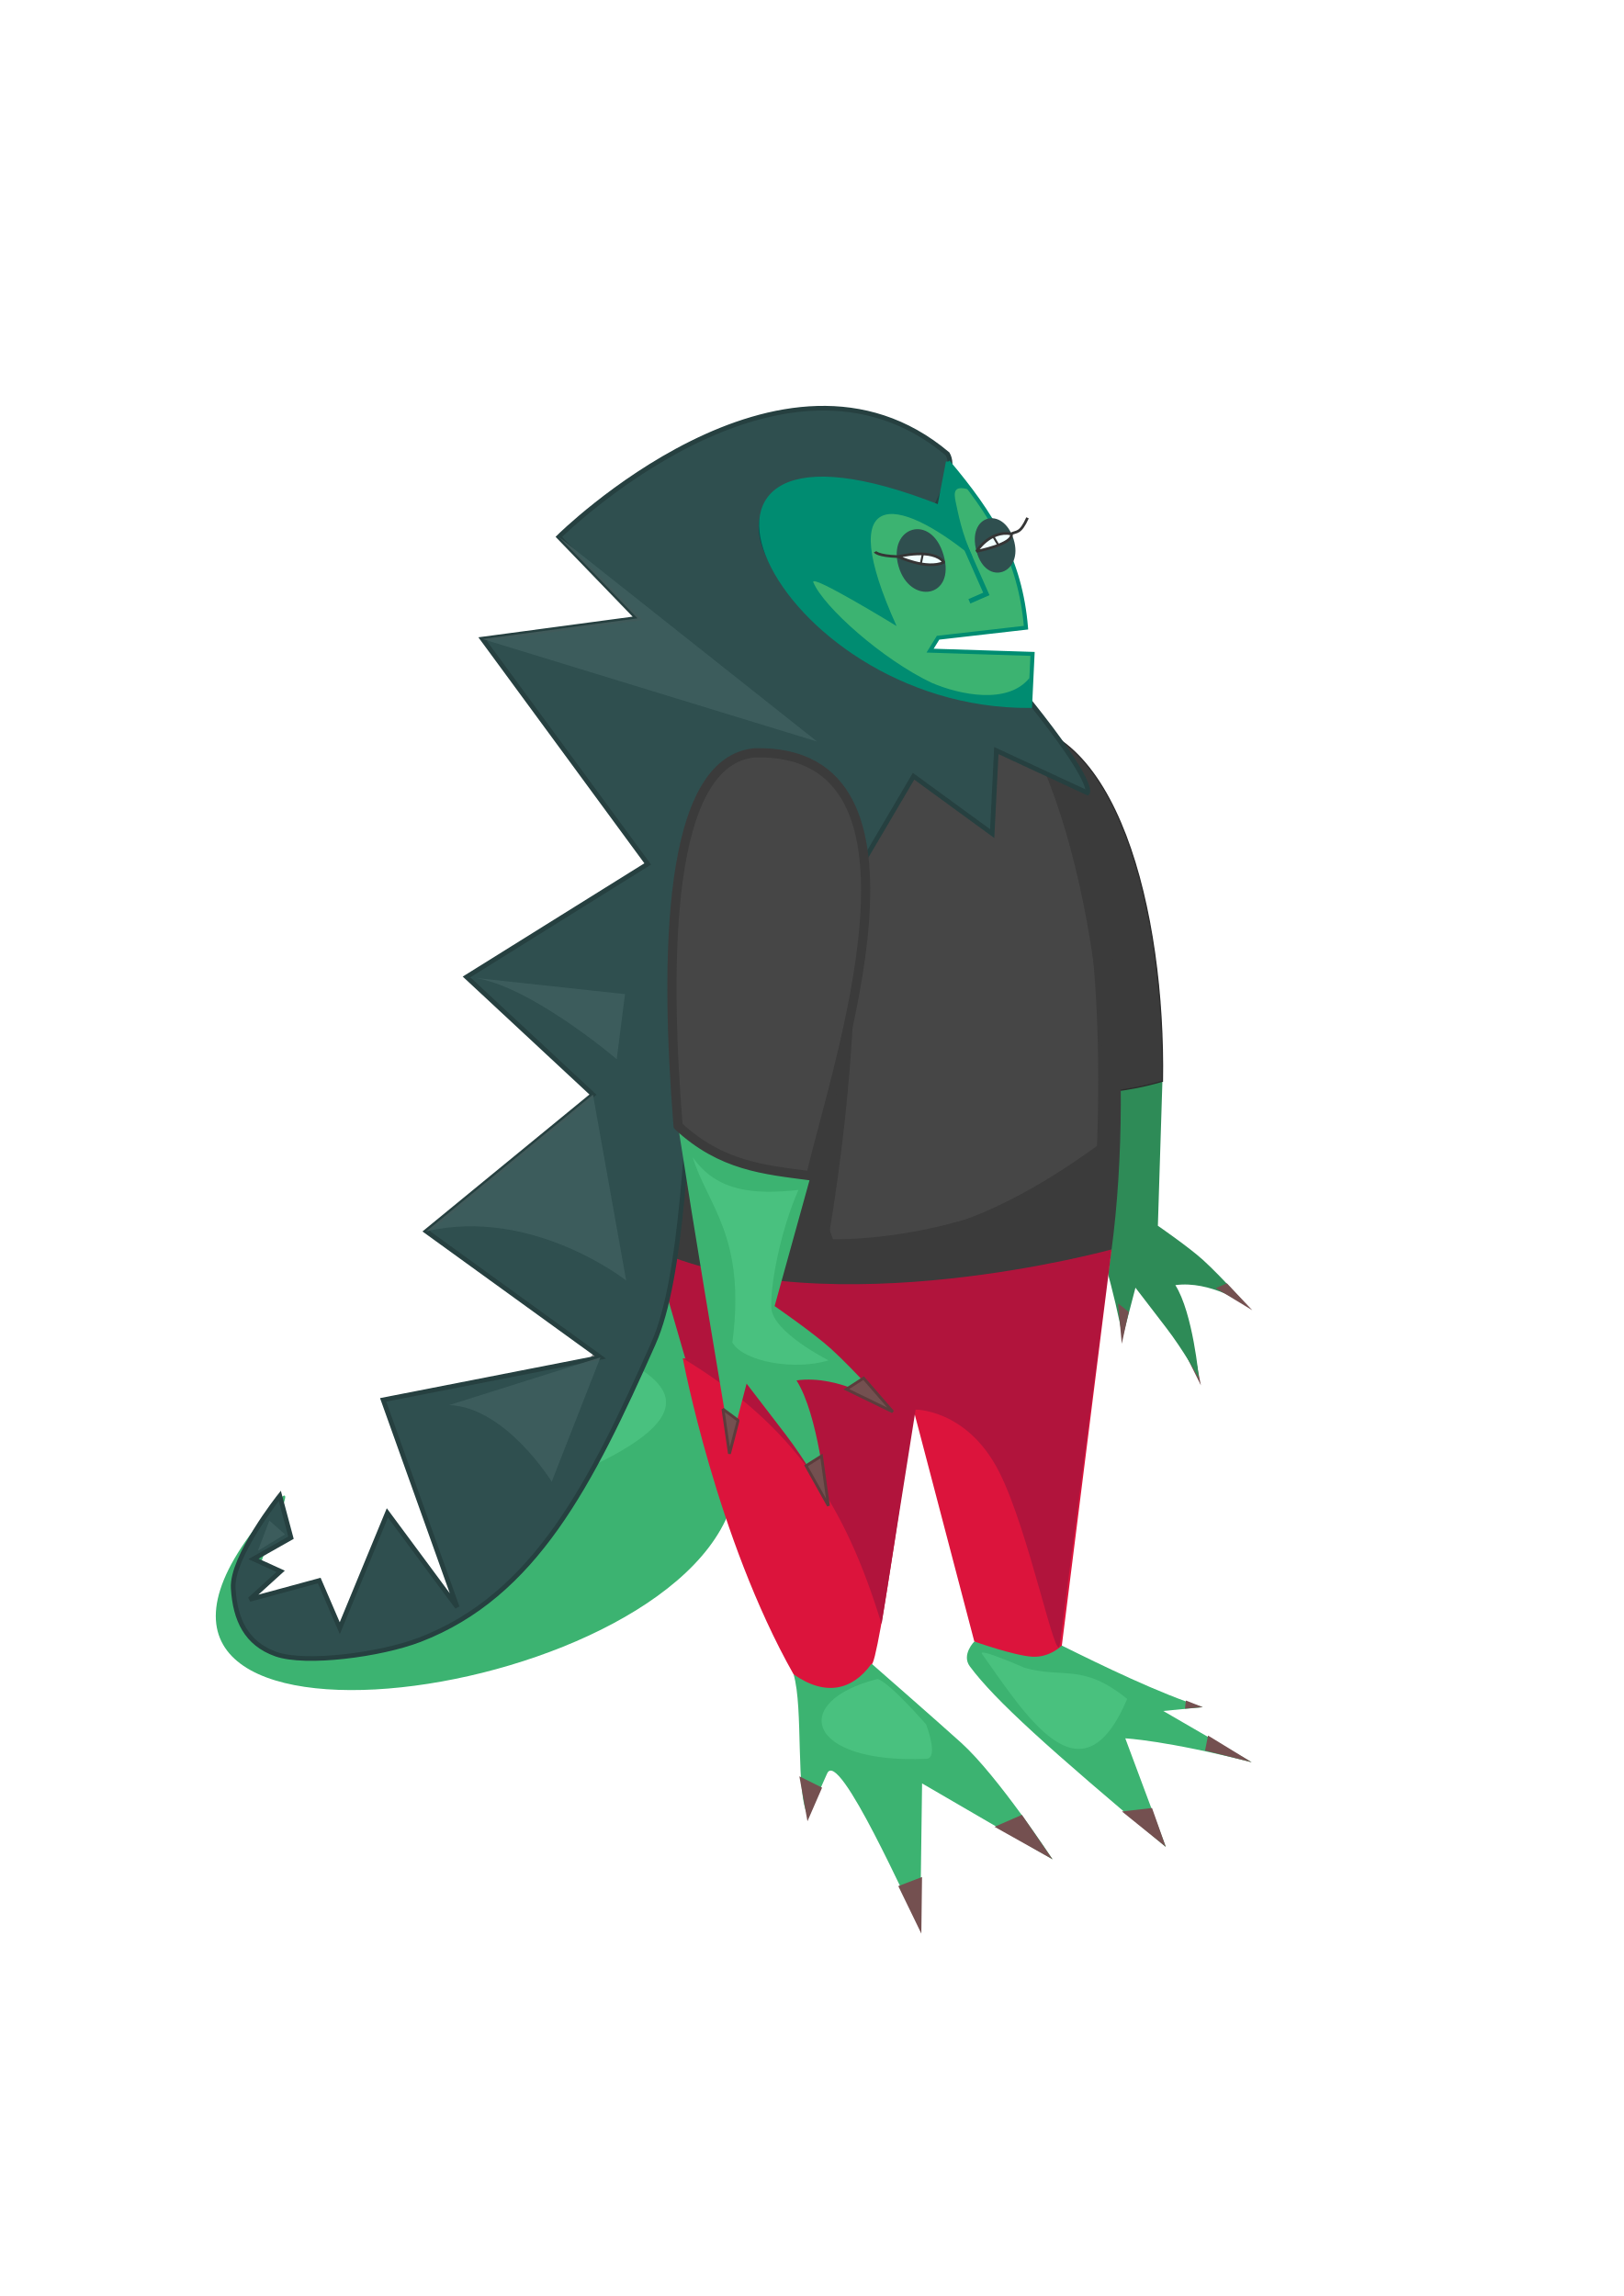
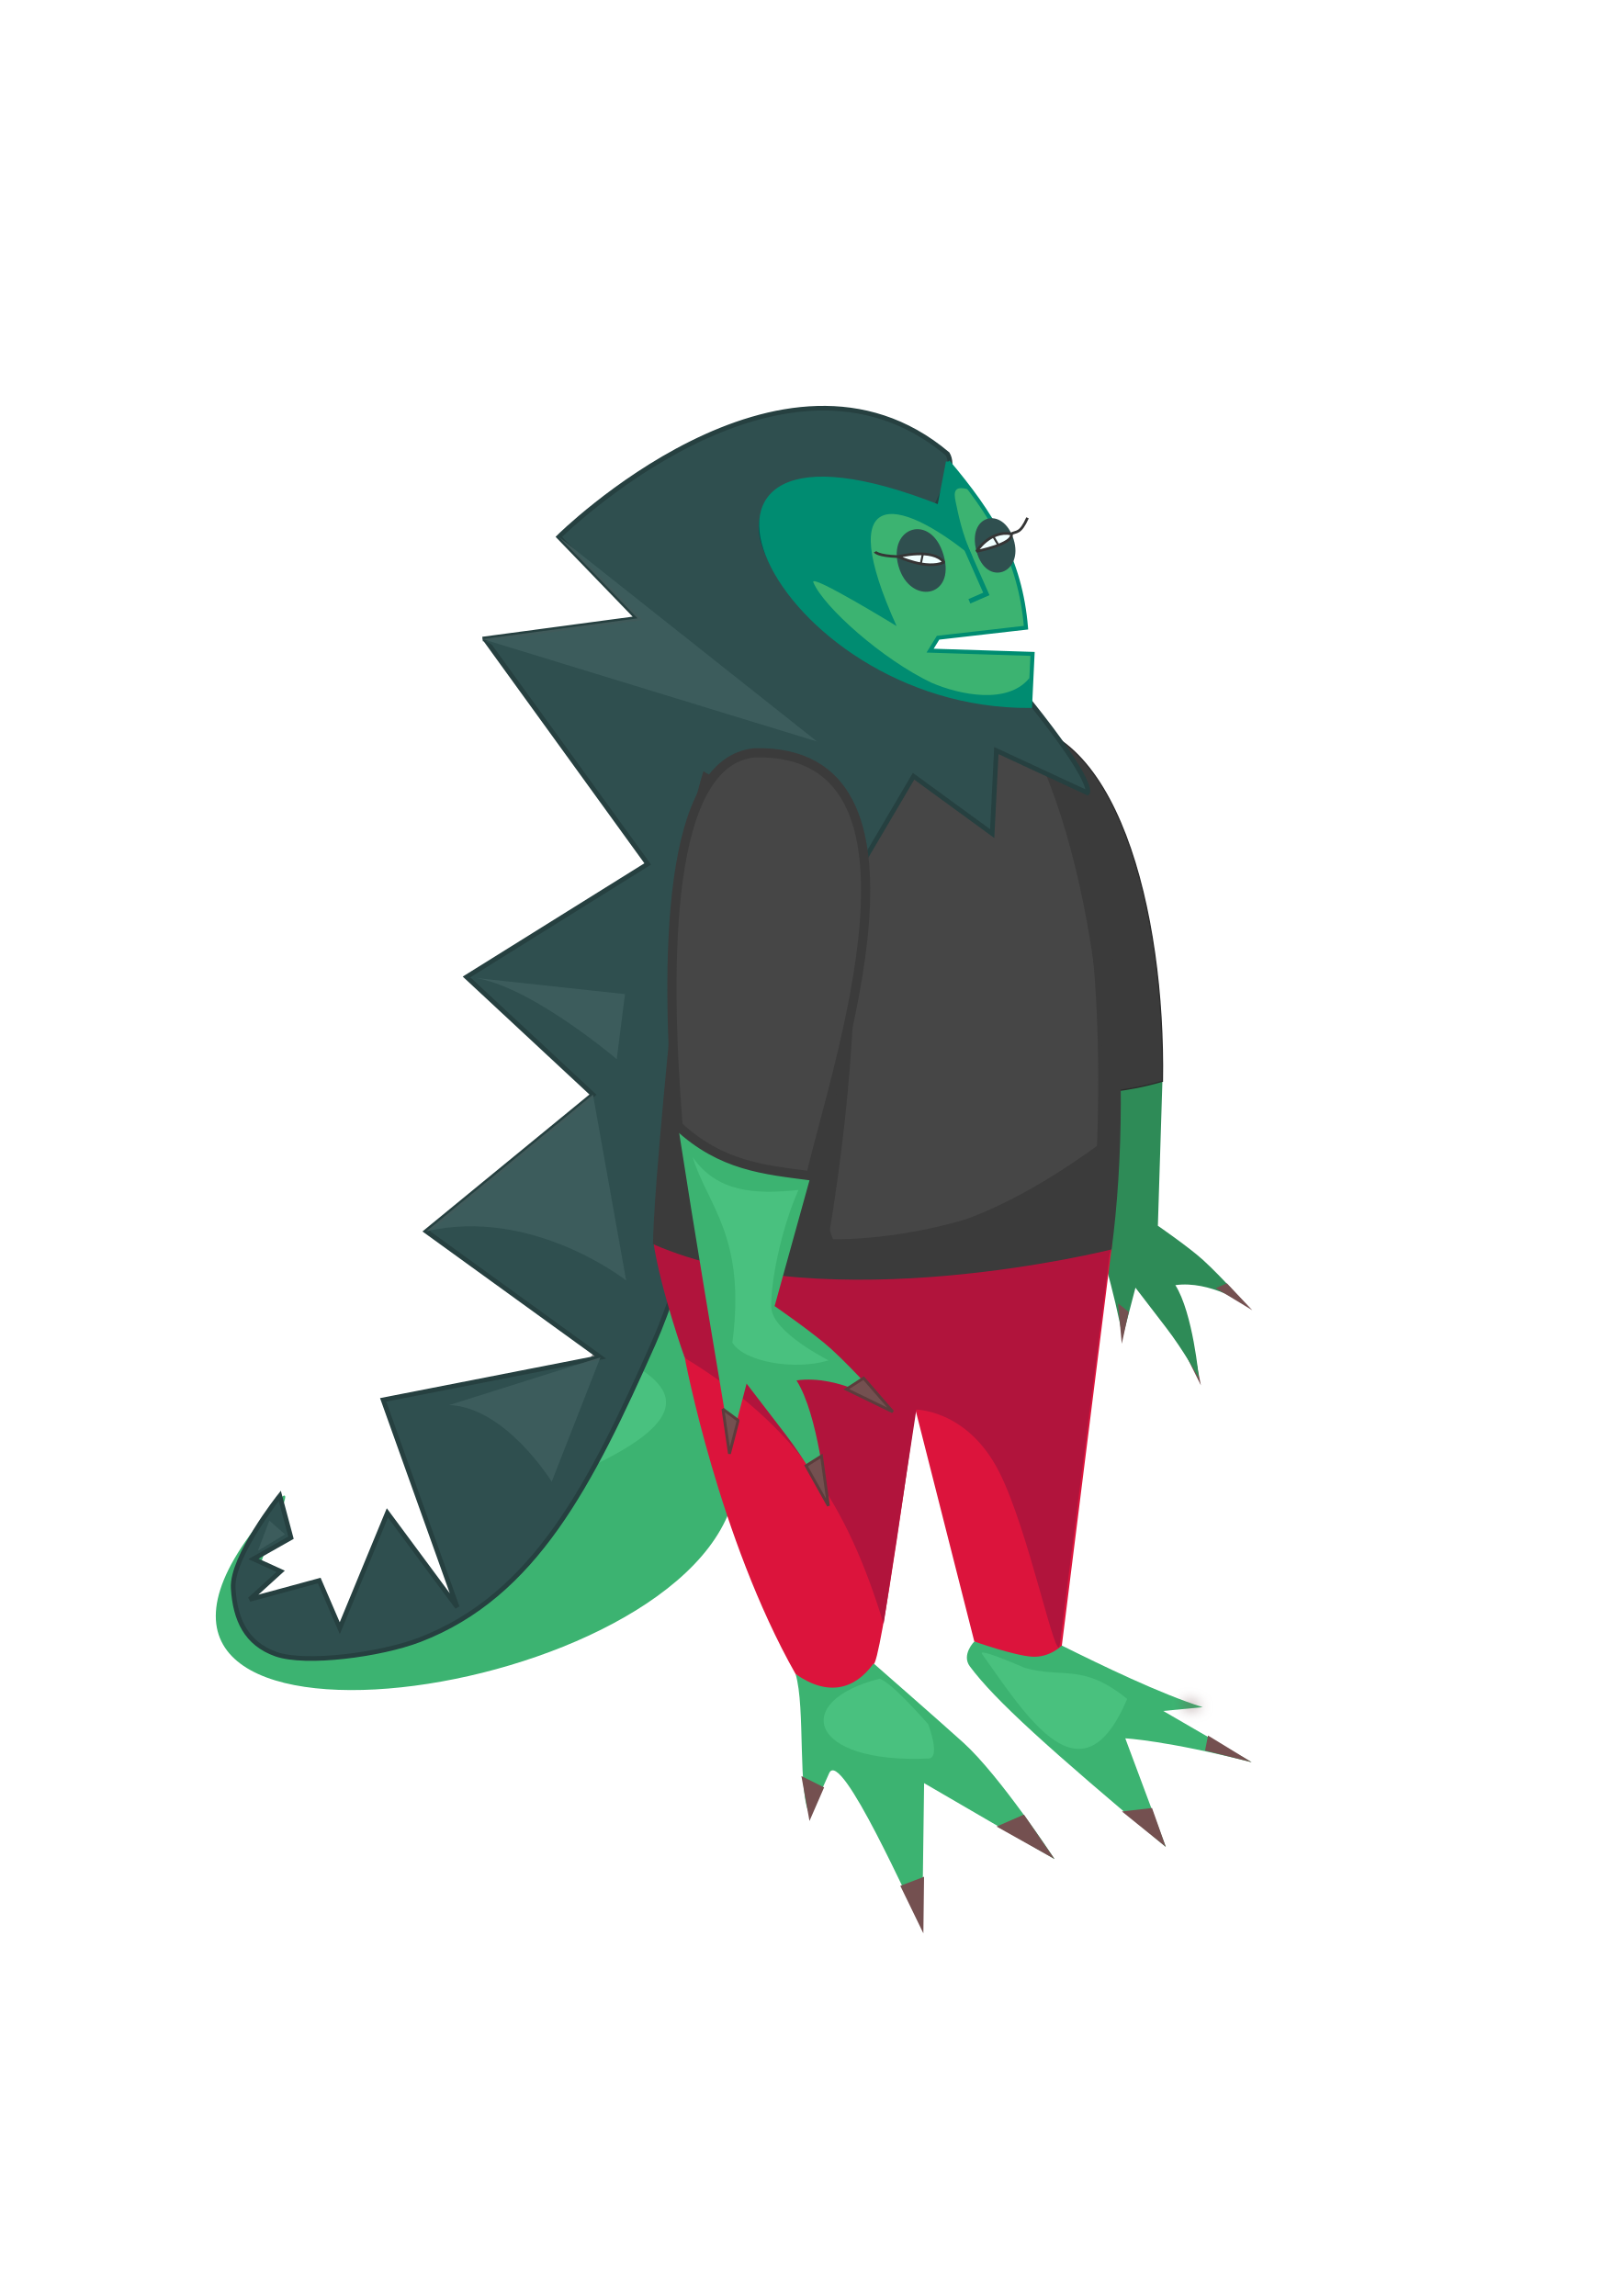
<svg xmlns="http://www.w3.org/2000/svg" width="210mm" height="297mm" viewBox="0 0 210 297" version="1.1" id="svg8">
  <style id="style112" />
-   <defs id="defs2" />
+   <defs id="defs2">
+     <filter style="color-interpolation-filters:sRGB" id="filter10247" x="-0.875" width="2.751" y="-1.907" height="4.814">
+       <feGaussianBlur stdDeviation="0.838" id="feGaussianBlur10249" />
+     </filter>
+   </defs>
+   <g id="layer8" style="display:inline">
+     <g id="head-3" style="display:inline">
+       <path id="path1110-6-6-3-6-6" style="display:inline;mix-blend-mode:luminosity;fill:#008c00;fill-opacity:1;stroke:none;stroke-width:0.399;stroke-miterlimit:4;stroke-dasharray:none;stroke-opacity:1" d="m 50.634,212.44 -0.533,-16.736 9.038,12.2" />
+       <path id="path1110-6-6-3-6-7-1" style="display:inline;mix-blend-mode:luminosity;fill:#008c00;fill-opacity:1;stroke:none;stroke-width:0.399;stroke-miterlimit:4;stroke-dasharray:none;stroke-opacity:1" d="m 35.819,210.429 5.473,-5.978 2.654,6.167" />
+       <path id="path1110-6-6-3-6-5-2" style="display:inline;mix-blend-mode:luminosity;fill:#008c00;fill-opacity:1;stroke:none;stroke-width:0.399;stroke-miterlimit:4;stroke-dasharray:none;stroke-opacity:1" d="m 32.175,206.4 -0.241,-2.191 3.462,-0.84" />
+       <path id="path1110-9" style="display:inline;fill:#3cb371;fill-opacity:1;stroke:none;stroke-width:0.761;stroke-miterlimit:4;stroke-dasharray:none;stroke-opacity:1" d="m 94.344,195.459 c -10.086,26.343 -92.736,35.795 -57.933,-1.797 2.77,-2.209 -7.625,14.817 -2.138,17.126 7.995,3.365 24.414,-2.982 27.964,-6.81 8.628,-9.304 23.974,-36.603 23.974,-36.603" />
+       <path id="path1110-6-3" style="display:inline;mix-blend-mode:luminosity;fill:#49c17f;fill-opacity:1;stroke:none;stroke-width:0.399;stroke-miterlimit:4;stroke-dasharray:none;stroke-opacity:1" d="m 82.254,176.742 c 7.439,4.431 6.403,9.947 -23.116,19.52 l 19.805,-23.797" />
+       <path style="display:inline;mix-blend-mode:normal;fill:#2f4f4f;stroke:#264040;stroke-width:0.6;stroke-linecap:butt;stroke-linejoin:miter;stroke-miterlimit:4;stroke-dasharray:none;stroke-opacity:1" d="m 62.719,82.669 21.055,29.088 -23.438,14.617 16.355,15.219 -21.562,17.688 22.526,16.298 -28.102,5.502 9.585,26.823 -9.038,-12.2 -6.155,14.914 -2.654,-6.167 -8.999,2.445 4.008,-3.639 -3.516,-1.6 4.851,-2.745 -1.448,-5.423 c 0,0 -6.275,7.9 -6.026,11.966 0.25,4.065 1.69,7.152 5.52,8.514 3.831,1.362 13.533,0.097 18.612,-1.858 14.909,-5.737 22.149,-20.175 30.216,-38.329 7.688,-17.301 18.041,-68.279 18.041,-68.279" id="path25-1" />
+       <path id="path1110-6-2-9" style="display:inline;mix-blend-mode:luminosity;fill:#008c00;fill-opacity:1;stroke:none;stroke-width:0.399;stroke-miterlimit:4;stroke-dasharray:none;stroke-opacity:1" d="m 80.985,165.641 c 0,0 -12.101,-9.55 -25.856,-6.36 L 76.691,141.593" />
+       <path id="path1110-6-6-4" style="display:inline;mix-blend-mode:luminosity;fill:#008c00;fill-opacity:1;stroke:none;stroke-width:0.399;stroke-miterlimit:4;stroke-dasharray:none;stroke-opacity:1" d="m 79.765,137.014 c 0,0 -12.093,-10.324 -19.429,-10.64 l 20.498,2.221" />
+       <path id="path1110-6-1-7" style="display:inline;mix-blend-mode:luminosity;fill:#008c00;fill-opacity:1;stroke:none;stroke-width:0.399;stroke-miterlimit:4;stroke-dasharray:none;stroke-opacity:1" d="M 62.412,82.669 82.451,79.986 72.276,69.445 105.681,95.925" />
+       <path id="path1110-6-6-3-8" style="display:inline;mix-blend-mode:luminosity;fill:#008c00;fill-opacity:1;stroke:none;stroke-width:0.399;stroke-miterlimit:4;stroke-dasharray:none;stroke-opacity:1" d="m 71.356,191.67 c 0,0 -5.914,-9.605 -13.25,-9.921 l 19.55,-6.17" />
+       <path id="path1110-6-6-3-6-5-5-4" style="display:inline;mix-blend-mode:luminosity;fill:#008c00;fill-opacity:1;stroke:none;stroke-width:0.399;stroke-miterlimit:4;stroke-dasharray:none;stroke-opacity:1" d="m 33.354,200.61 1.484,-3.915 2.021,1.782" />
+     </g>
+   </g>
  <g id="layer2" style="display:inline">
    <g id="left-arm">
      <path style="display:inline;fill:#745050;stroke:none;stroke-width:0.292;stroke-linecap:butt;stroke-linejoin:miter;stroke-miterlimit:4;stroke-dasharray:none;stroke-opacity:1" d="m 152.871,174.265 1.259,-1.076 1.188,6.018 z" id="path1264-2" />
      <path id="rect1112-9" style="display:inline;fill:#2e8b57;fill-opacity:1;stroke:none;stroke-width:0.531;stroke-linecap:butt;stroke-linejoin:round;stroke-miterlimit:4;stroke-dasharray:none;stroke-opacity:1" d="m 135.764,140.602 c 0,0 9.365,-2.26 14.575,-0.74 l -0.586,18.697 c 0,0 4.054,2.795 5.866,4.45 2.547,2.326 5.48,5.722 5.48,5.722 0,0 -4.565,-3.115 -9.086,-2.492 2.272,3.586 3.039,11.985 3.039,11.985 0,0 -2.029,-3.617 -4.21,-6.452 -1.05,-1.366 -3.989,-5.201 -3.989,-5.201 l -1.675,6.422 c -1.722,-10.32 -9.415,-32.392 -9.415,-32.392 z" />
      <path style="display:inline;fill:#745050;stroke:none;stroke-width:0.292;stroke-linecap:butt;stroke-linejoin:bevel;stroke-miterlimit:4;stroke-dasharray:none;stroke-opacity:1" d="m 145.984,169.709 -0.899,4.116 -0.474,-5.218 z" id="path1266-70" />
      <path style="display:inline;fill:#745050;stroke:none;stroke-width:0.292;stroke-linecap:butt;stroke-linejoin:miter;stroke-miterlimit:4;stroke-dasharray:none;stroke-opacity:1" d="m 157.235,166.623 1.445,-0.616 3.287,3.48 z" id="path1268-9" />
      <path id="path166" style="display:inline;fill:#3b3b3b;fill-opacity:1;stroke:#2c2c2c;stroke-width:0.166" d="m 150.339,139.862 c -9.598,2.758 -14.575,0.74 -14.575,0.74 0,0 -19.529,-45.989 -6.687,-47.045 15.333,-1.261 21.613,24.509 21.263,46.305 z" />
    </g>
  </g>
-   <g id="layer7">
-     <g id="left-leg" transform="translate(15.11905,20.41071)">
-       <path id="path942" style="fill:#dc143c;fill-opacity:1;stroke:none;stroke-width:0.561;stroke-miterlimit:4;stroke-dasharray:none" d="m 128.647,141.21 -6.435,51.241 c 1.917,7.992 -5.813,3.192 -11.319,-0.526 l -7.871,-30.014" />
-       <path id="path944" style="font-variation-settings:normal;opacity:1;mix-blend-mode:darken;vector-effect:none;fill:#b1b1b1;fill-opacity:1;stroke:none;stroke-width:0.81;stroke-linecap:butt;stroke-linejoin:miter;stroke-miterlimit:4;stroke-dasharray:none;stroke-dashoffset:0;stroke-opacity:1;paint-order:stroke markers fill;stop-color:#000000;stop-opacity:1" d="m 128.647,141.21 -6.7,51.116 c -0.41,3.129 -3.978,-14.742 -7.838,-22.335 -4.217,-8.297 -11.087,-8.08 -11.087,-8.08 z" />
-       <path id="path946" style="font-variation-settings:normal;mix-blend-mode:normal;vector-effect:none;fill:#3cb371;fill-opacity:1;stroke:none;stroke-width:0.682;stroke-linecap:butt;stroke-linejoin:miter;stroke-miterlimit:4;stroke-dasharray:none;stroke-dashoffset:0;stroke-opacity:1;paint-order:markers fill stroke;stop-color:#000000" d="m 122.212,192.451 c 5.031,2.503 12.787,6.274 18.222,7.968 l -5.105,0.493 11.433,6.633 c -11.126,-2.838 -16.342,-3.09 -16.342,-3.09 l 5.237,14.041 c -15.112,-12.688 -22.093,-18.967 -25.345,-23.355 -1.114,-1.503 0.581,-3.214 0.581,-3.214 0,0 5.119,1.818 7.473,1.965 2.3,0.144 3.846,-1.44 3.846,-1.44 z" />
-       <path id="path948" style="font-variation-settings:normal;mix-blend-mode:luminosity;vector-effect:none;fill:#0cc8fc;fill-opacity:1;stroke:none;stroke-width:1.061;stroke-linecap:butt;stroke-linejoin:miter;stroke-miterlimit:4;stroke-dasharray:none;stroke-dashoffset:0;stroke-opacity:1;paint-order:stroke markers fill;stop-color:#000000" d="m 130.665,199.355 c -5.872,13.855 -12.968,2.344 -18.774,-5.818 -0.614,-0.899 5.513,1.797 5.513,1.797 5.075,1.417 7.494,-0.647 13.261,4.021 z" />
-       <path style="fill:#745050;stroke:none;stroke-width:0.327;stroke-linecap:butt;stroke-linejoin:bevel;stroke-miterlimit:4;stroke-dasharray:none;stroke-opacity:1" d="m 133.875,213.465 1.783,5.029 -5.673,-4.582 z" id="path952" />
-       <path style="fill:#745050;stroke:none;stroke-width:0.327;stroke-linecap:butt;stroke-linejoin:bevel;stroke-miterlimit:4;stroke-dasharray:none;stroke-opacity:1" d="m 141.12,204.093 5.643,3.451 -6.027,-1.507 z" id="path954" />
-       <path style="fill:#745050;stroke:none;stroke-width:0.327;stroke-linecap:butt;stroke-linejoin:bevel;stroke-miterlimit:4;stroke-dasharray:none;stroke-opacity:1" d="m 138.256,199.561 2.178,0.858 -2.296,0.196 z" id="path956" />
+   <g id="layer7" style="display:inline">
+     <g id="left-leg">
+       <path id="path945" style="fill:#dc143c;fill-opacity:1;stroke:none;stroke-width:0.561;stroke-miterlimit:4;stroke-dasharray:none" d="m 143.844,160.845 -6.513,52.017 c 1.917,7.992 -5.813,3.192 -11.319,-0.526 l -7.654,-30.159 z" />
+       <path id="path944" style="font-variation-settings:normal;mix-blend-mode:darken;vector-effect:none;fill:#b1b1b1;fill-opacity:1;stroke:none;stroke-width:0.81;stroke-linecap:butt;stroke-linejoin:miter;stroke-miterlimit:4;stroke-dasharray:none;stroke-dashoffset:0;stroke-opacity:1;paint-order:stroke markers fill;stop-color:#000000" d="m 143.715,160.7 -6.649,52.037 c -0.4,3.131 -3.978,-14.742 -7.838,-22.335 -4.217,-8.297 -11.087,-8.08 -11.087,-8.08 z" />
+       <path id="path946" style="font-variation-settings:normal;mix-blend-mode:normal;vector-effect:none;fill:#3cb371;fill-opacity:1;stroke:none;stroke-width:0.682;stroke-linecap:butt;stroke-linejoin:miter;stroke-miterlimit:4;stroke-dasharray:none;stroke-dashoffset:0;stroke-opacity:1;paint-order:markers fill stroke;stop-color:#000000" d="m 137.331,212.861 c 5.031,2.503 12.787,6.274 18.222,7.968 l -5.105,0.493 11.433,6.633 c -11.126,-2.838 -16.342,-3.09 -16.342,-3.09 l 5.237,14.041 C 135.664,226.218 128.684,219.938 125.431,215.55 c -1.114,-1.503 0.581,-3.214 0.581,-3.214 0,0 5.119,1.818 7.473,1.965 2.3,0.144 3.846,-1.44 3.846,-1.44 z" />
+       <path id="path948" style="font-variation-settings:normal;mix-blend-mode:luminosity;vector-effect:none;fill:#0cc8fc;fill-opacity:1;stroke:none;stroke-width:1.061;stroke-linecap:butt;stroke-linejoin:miter;stroke-miterlimit:4;stroke-dasharray:none;stroke-dashoffset:0;stroke-opacity:1;paint-order:stroke markers fill;stop-color:#000000" d="m 145.784,219.766 c -5.872,13.855 -12.968,2.344 -18.774,-5.818 -0.614,-0.899 5.513,1.797 5.513,1.797 5.075,1.417 7.494,-0.647 13.261,4.021 z" />
+       <path style="fill:#745050;stroke:none;stroke-width:0.327;stroke-linecap:butt;stroke-linejoin:bevel;stroke-miterlimit:4;stroke-dasharray:none;stroke-opacity:1" d="m 148.994,233.876 1.783,5.029 -5.673,-4.582 z" id="path952" />
+       <path style="fill:#745050;stroke:none;stroke-width:0.327;stroke-linecap:butt;stroke-linejoin:bevel;stroke-miterlimit:4;stroke-dasharray:none;stroke-opacity:1" d="m 156.239,224.503 5.643,3.451 -6.027,-1.507 z" id="path954" />
+       <path style="fill:#745050;stroke:none;stroke-width:0.327;stroke-linecap:butt;stroke-linejoin:bevel;stroke-miterlimit:4;stroke-dasharray:none;stroke-opacity:1;filter:url(#filter10247)" d="m 153.375,219.971 2.178,0.858 -2.296,0.196 z" id="path956" />
    </g>
  </g>
  <g id="layer5" style="display:inline">
-     <g id="pelvis">
-       <path id="path942-3" style="display:inline;fill:#b1143c;fill-opacity:1;stroke:none;stroke-width:0.561;stroke-miterlimit:4;stroke-dasharray:none" d="m 84.51,160.723 c 48.932,3.326 59.256,0.898 59.256,0.898 0,0 -8.77,20.697 -25.626,20.701 -10.234,0.002 -29.739,-6.15 -29.739,-6.15 0,0 -4.547,-8.809 -3.892,-15.449" />
+     <g id="pelvis" style="display:inline">
+       <path id="path942-3" style="display:inline;fill:#b1143c;fill-opacity:1;stroke:none;stroke-width:0.561;stroke-miterlimit:4;stroke-dasharray:none" d="m 84.51,160.723 c 48.932,3.326 59.256,0.898 59.256,0.898 0,0 -8.77,20.697 -25.626,20.701 -10.234,0.002 -29.567,-6.647 -29.567,-6.647 0,0 -3.082,-8.619 -4.064,-14.951" />
+     </g>
+   </g>
+   <g id="layer6" style="display:inline">
+     <g id="right-leg">
+       <path id="rect1098-3" style="fill:#3cb371;fill-opacity:1;stroke:none;stroke-width:0.761;stroke-miterlimit:4;stroke-dasharray:none;stroke-opacity:1" d="m 112.743,214.96 c 0,0 8.779,7.679 11.864,10.473 4.721,4.277 11.783,15.045 11.783,15.045 l -16.872,-9.819 -0.246,18.543 c -1.348,-2.249 -10.517,-23.224 -12.033,-19.828 l -2.445,5.479 c -1.683,-2.739 -0.59,-13.983 -1.899,-18.311 0,0 4.019,1.672 6.02,1.233 1.547,-0.34 3.828,-2.816 3.828,-2.816 z" />
+       <path id="rect1098-6" style="fill:#dc143c;fill-opacity:1;stroke:none;stroke-width:0.561;stroke-miterlimit:4;stroke-dasharray:none" d="m 88.57,175.665 29.833,6.622 v 0 c 0,0 -4.619,34.06 -5.459,32.94 -2.405,3.322 -5.876,4.256 -10.049,1.316 -9.936,-17.569 -14.325,-40.877 -14.325,-40.877" />
+       <path id="rect1098-62-9-1-0" style="font-variation-settings:normal;mix-blend-mode:normal;vector-effect:none;fill:#b1143c;fill-opacity:1;stroke:none;stroke-width:0.81;stroke-linecap:butt;stroke-linejoin:miter;stroke-miterlimit:4;stroke-dasharray:none;stroke-dashoffset:0;stroke-opacity:1;paint-order:stroke markers fill;stop-color:#000000" d="m 120.636,168.458 -6.354,41.603 c -4.728,-15.507 -11.287,-25.645 -25.712,-34.396 z" />
+       <path id="rect1098-62-9" style="font-variation-settings:normal;mix-blend-mode:luminosity;vector-effect:none;fill:#49c17e;fill-opacity:1;stroke:none;stroke-width:1.009;stroke-linecap:butt;stroke-linejoin:miter;stroke-miterlimit:4;stroke-dasharray:none;stroke-dashoffset:0;stroke-opacity:1;paint-order:stroke markers fill;stop-color:#000000" d="m 113.764,217.15 c 1.583,0.465 6.288,5.89 6.288,5.89 0,0 1.664,4.374 0.035,4.432 -15.657,0.713 -17.745,-7.458 -6.323,-10.323 z" />
+       <path style="fill:#745050;stroke:none;stroke-width:0.365;stroke-linecap:butt;stroke-linejoin:bevel;stroke-miterlimit:4;stroke-dasharray:none;stroke-opacity:1" d="m 106.587,231.208 -1.893,4.347 -1.045,-5.81 z" id="path1266-2" />
+       <path style="fill:#745050;stroke:none;stroke-width:0.365;stroke-linecap:butt;stroke-linejoin:bevel;stroke-miterlimit:4;stroke-dasharray:none;stroke-opacity:1" d="m 119.512,242.767 -0.089,7.321 -2.982,-6.144 z" id="path1266-7" />
+       <path style="fill:#745050;stroke:none;stroke-width:0.365;stroke-linecap:butt;stroke-linejoin:bevel;stroke-miterlimit:4;stroke-dasharray:none;stroke-opacity:1" d="m 132.429,234.728 3.961,5.75 -7.501,-4.206 z" id="path1266-0" />
    </g>
  </g>
  <g id="layer3" style="display:inline">
    <g id="torso">
      <g id="g1487-2" style="display:inline;opacity:1" transform="translate(48.94838,-2.083716)" />
      <path id="path176" style="fill:#464646;stroke:#3b3b3b;stroke-width:1.119;stroke-miterlimit:4;stroke-dasharray:none;stroke-opacity:1" d="m 142.43,148.525 c -28.032,20.406 -39.013,8.983 -57.569,11.7 l 22.275,0.089 C 84.023,95.474 146.218,45.061 142.43,148.525 Z" />
-       <path id="path176-8" style="mix-blend-mode:normal;fill:#3b3b3b;fill-opacity:1;stroke:none;stroke-width:0.466;stroke-miterlimit:4;stroke-dasharray:none;stroke-opacity:1" d="m 143.766,161.621 c 0,0 -36.375,10.058 -59.024,0.104 0.103,-7.559 2.367,-32.959 2.367,-32.959 2.052,-41.923 10.185,-43.882 22.774,-29.108 1.63,21.134 0.713,39.847 -2.747,60.656 14.15,0.088 28.848,-5.477 34.508,-11.274 2.669,-2.734 0.815,-39.667 -10.526,-57 13.626,9.932 15.617,47.403 12.648,69.581 z" />
+       <path id="path176-8" style="mix-blend-mode:normal;fill:#3b3b3b;fill-opacity:1;stroke:none;stroke-width:0.466;stroke-miterlimit:4;stroke-dasharray:none;stroke-opacity:1" d="m 143.766,161.621 c 0,0 -36.664,9.262 -59.313,-0.692 0.103,-7.559 2.656,-32.163 2.656,-32.163 2.052,-41.923 10.185,-43.882 22.774,-29.108 1.63,21.134 0.713,39.847 -2.747,60.656 14.15,0.088 28.848,-5.477 34.508,-11.274 2.669,-2.734 0.815,-39.667 -10.526,-57 13.626,9.932 15.617,47.403 12.648,69.581 z" />
    </g>
  </g>
-   <g id="layer4">
-     <g id="head">
-       <path id="path1110-6-6-3-6" style="display:inline;mix-blend-mode:luminosity;fill:#008c00;fill-opacity:1;stroke:none;stroke-width:0.399;stroke-miterlimit:4;stroke-dasharray:none;stroke-opacity:1" d="m 50.634,212.44 -0.533,-16.736 9.038,12.2" />
-       <path id="path1110-6-6-3-6-7" style="display:inline;mix-blend-mode:luminosity;fill:#008c00;fill-opacity:1;stroke:none;stroke-width:0.399;stroke-miterlimit:4;stroke-dasharray:none;stroke-opacity:1" d="m 35.819,210.429 5.473,-5.978 2.654,6.167" />
-       <path id="path1110-6-6-3-6-5" style="display:inline;mix-blend-mode:luminosity;fill:#008c00;fill-opacity:1;stroke:none;stroke-width:0.399;stroke-miterlimit:4;stroke-dasharray:none;stroke-opacity:1" d="m 32.175,206.4 -0.241,-2.191 3.462,-0.84" />
-       <path id="path1110" style="display:inline;fill:#3cb371;fill-opacity:1;stroke:none;stroke-width:0.761;stroke-miterlimit:4;stroke-dasharray:none;stroke-opacity:1" d="m 94.344,195.459 c -10.086,26.343 -92.736,35.795 -57.933,-1.797 2.77,-2.209 -7.625,14.817 -2.138,17.126 7.995,3.365 24.414,-2.982 27.964,-6.81 8.628,-9.304 23.974,-36.603 23.974,-36.603" />
-       <path id="path1110-6" style="display:inline;mix-blend-mode:luminosity;fill:#49c17f;fill-opacity:1;stroke:none;stroke-width:0.399;stroke-miterlimit:4;stroke-dasharray:none;stroke-opacity:1" d="m 82.254,176.742 c 7.439,4.431 6.403,9.947 -23.116,19.52 l 19.805,-23.797" />
-       <path style="mix-blend-mode:normal;fill:#2f4f4f;stroke:#264040;stroke-width:0.6;stroke-linecap:butt;stroke-linejoin:miter;stroke-miterlimit:4;stroke-dasharray:none;stroke-opacity:1" d="m 84.51,173.782 c 7.688,-17.301 1.519,-74.122 16.884,-69.147 3.728,1.207 9.959,7.333 9.959,7.333 l 6.801,-11.557 10.171,7.42 0.536,-10.742 11.792,5.476 c 0,0 1.137,-1.07 -7.43,-11.777 C 103.124,82.111 125.812,64.339 122.555,58.722 101.217,40.745 72.276,69.445 72.276,69.445 l 10.175,10.541 -20.039,2.683 21.362,29.088 -23.438,14.617 16.355,15.219 -21.562,17.688 22.526,16.298 -28.102,5.502 9.585,26.823 -9.038,-12.2 -6.155,14.914 -2.654,-6.167 -8.999,2.445 4.008,-3.639 -3.516,-1.6 4.851,-2.745 -1.448,-5.423 c 0,0 -6.275,7.9 -6.026,11.966 0.25,4.065 1.69,7.152 5.52,8.514 3.831,1.362 13.533,0.097 18.612,-1.858 14.909,-5.737 22.149,-20.175 30.216,-38.329 z" id="path25" />
-       <path id="path1110-6-2" style="mix-blend-mode:luminosity;fill:#008c00;fill-opacity:1;stroke:none;stroke-width:0.399;stroke-miterlimit:4;stroke-dasharray:none;stroke-opacity:1" d="m 80.985,165.641 c 0,0 -12.101,-9.55 -25.856,-6.36 L 76.691,141.593" />
-       <path id="path1110-6-6" style="mix-blend-mode:luminosity;fill:#008c00;fill-opacity:1;stroke:none;stroke-width:0.399;stroke-miterlimit:4;stroke-dasharray:none;stroke-opacity:1" d="m 79.765,137.014 c 0,0 -12.093,-10.324 -19.429,-10.64 l 20.498,2.221" />
-       <path id="path1110-6-1" style="mix-blend-mode:luminosity;fill:#008c00;fill-opacity:1;stroke:none;stroke-width:0.399;stroke-miterlimit:4;stroke-dasharray:none;stroke-opacity:1" d="M 62.412,82.669 82.451,79.986 72.276,69.445 105.681,95.925" />
-       <path id="path1110-6-6-3" style="display:inline;mix-blend-mode:luminosity;fill:#008c00;fill-opacity:1;stroke:none;stroke-width:0.399;stroke-miterlimit:4;stroke-dasharray:none;stroke-opacity:1" d="m 71.356,191.67 c 0,0 -5.914,-9.605 -13.25,-9.921 l 19.55,-6.17" />
-       <path id="path1110-6-6-3-6-5-5" style="display:inline;mix-blend-mode:luminosity;fill:#008c00;fill-opacity:1;stroke:none;stroke-width:0.399;stroke-miterlimit:4;stroke-dasharray:none;stroke-opacity:1" d="m 33.354,200.61 1.484,-3.915 2.021,1.782" />
-       <path style="opacity:0.86;mix-blend-mode:lighten;fill:#a0522d;stroke:#800000;stroke-width:0.31;stroke-linecap:butt;stroke-linejoin:miter;stroke-miterlimit:4;stroke-dasharray:none;stroke-opacity:1;paint-order:fill markers stroke" d="m 122.515,84.552 -1.13,-1.434 -1.081,1.556 2.21,-0.121" id="path1079" />
-       <path style="opacity:0.86;mix-blend-mode:lighten;fill:#a0522d;stroke:#800000;stroke-width:0.31;stroke-linecap:butt;stroke-linejoin:miter;stroke-miterlimit:4;stroke-dasharray:none;stroke-opacity:1;paint-order:fill markers stroke" d="m 125.287,84.537 -1.345,-1.345 -1.427,1.36 z" id="path1077" />
-       <path style="opacity:0.86;mix-blend-mode:lighten;fill:#a0522d;stroke:#800000;stroke-width:0.31;stroke-linecap:butt;stroke-linejoin:miter;stroke-miterlimit:4;stroke-dasharray:none;stroke-opacity:1;paint-order:fill markers stroke" d="m 129.484,84.537 -1.263,-1.671 -0.652,1.589 z" id="path1073" />
-       <path style="opacity:0.86;mix-blend-mode:lighten;fill:#a0522d;stroke:#800000;stroke-width:0.31;stroke-linecap:butt;stroke-linejoin:miter;stroke-miterlimit:4;stroke-dasharray:none;stroke-opacity:1;paint-order:fill markers stroke" d="m 127.569,84.455 -1.508,-1.304 -0.774,1.385 z" id="path1075" />
-       <path style="opacity:0.86;mix-blend-mode:lighten;fill:#a0522d;stroke:#800000;stroke-width:0.31;stroke-linecap:butt;stroke-linejoin:miter;stroke-miterlimit:4;stroke-dasharray:none;stroke-opacity:1;paint-order:fill markers stroke" d="m 131.603,84.537 -0.733,-1.63 c 0,0 -1.508,1.671 -1.345,1.63 0.163,-0.041 2.078,0 2.078,0 z" id="path1071" />
-       <path style="opacity:0.86;mix-blend-mode:lighten;fill:#a0522d;stroke:#800000;stroke-width:0.31;stroke-linecap:butt;stroke-linejoin:miter;stroke-miterlimit:4;stroke-dasharray:none;stroke-opacity:1;paint-order:fill markers stroke" d="m 123.662,82.037 -1.109,1.657 -1.227,-1.2 z" id="path1069" />
-       <path style="opacity:0.86;mix-blend-mode:lighten;fill:#a0522d;stroke:#800000;stroke-width:0.31;stroke-linecap:butt;stroke-linejoin:miter;stroke-miterlimit:4;stroke-dasharray:none;stroke-opacity:1;paint-order:fill markers stroke" d="m 125.852,81.806 -0.864,1.902 -1.325,-1.671 z" id="path1067" />
-       <path style="opacity:0.86;mix-blend-mode:lighten;fill:#a0522d;stroke:#800000;stroke-width:0.31;stroke-linecap:butt;stroke-linejoin:miter;stroke-miterlimit:4;stroke-dasharray:none;stroke-opacity:1;paint-order:fill markers stroke" d="m 125.852,81.806 1.441,1.786 0.749,-2.132 z" id="path1065" />
-       <path style="opacity:0.86;mix-blend-mode:lighten;fill:#a0522d;stroke:#800000;stroke-width:0.31;stroke-linecap:butt;stroke-linejoin:miter;stroke-miterlimit:4;stroke-dasharray:none;stroke-opacity:1;paint-order:fill markers stroke" d="m 130.368,81.187 1.65,2.175 0.585,-2.293 z" id="path1061" />
-       <path style="opacity:0.86;mix-blend-mode:lighten;fill:#a0522d;stroke:#800000;stroke-width:0.31;stroke-linecap:butt;stroke-linejoin:miter;stroke-miterlimit:4;stroke-dasharray:none;stroke-opacity:1;paint-order:fill markers stroke" d="m 130.368,81.187 c 0,0 -0.771,2.291 -1.001,2.233 -0.231,-0.058 -1.534,-2.291 -1.534,-2.291 z" id="path1063" />
-       <path style="fill:#3cb371;stroke:#008c71;stroke-width:0.525;stroke-linecap:butt;stroke-linejoin:miter;stroke-miterlimit:4;stroke-dasharray:none;stroke-opacity:1" d="m 122.603,59.737 -1.118,5.831 C 80.886,49.535 99.778,91.524 133.223,91.316 l 0.321,-6.73 -13.253,-0.422 1.035,-1.67 11.371,-1.302 c -0.736,-8.863 -4.374,-14.649 -10.094,-21.454 z" id="path10" />
-       <path style="fill:#2f4f4f;stroke:none;stroke-width:0.347;stroke-linecap:butt;stroke-linejoin:miter;stroke-miterlimit:4;stroke-dasharray:none;stroke-opacity:1" d="m 122.037,71.809 c 1.61,5.547 -4.371,6.497 -5.825,1.435 -1.454,-5.062 4.215,-6.982 5.825,-1.435 z" id="path18" />
-       <path style="fill:#f0ffff;stroke:#353535;stroke-width:0.347;stroke-linecap:butt;stroke-linejoin:bevel;stroke-miterlimit:4;stroke-dasharray:none;stroke-opacity:1" d="m 122.081,72.739 c -1.422,-1.908 -5.922,-0.737 -5.922,-0.737 0,0 3.658,1.752 5.922,0.737 z" id="path20" />
-       <path style="fill:none;stroke:#353535;stroke-width:0.347;stroke-linecap:butt;stroke-linejoin:miter;stroke-miterlimit:4;stroke-dasharray:none;stroke-opacity:1" d="m 116.159,72.002 c -2.73,-0.089 -2.978,-0.631 -2.978,-0.631" id="path22" />
+   <g id="layer4" style="display:inline">
+     <g id="head" style="display:inline">
+       <path style="display:inline;mix-blend-mode:normal;fill:#2f4f4f;stroke:#264040;stroke-width:0.6;stroke-linecap:butt;stroke-linejoin:miter;stroke-miterlimit:4;stroke-dasharray:none;stroke-opacity:1" d="m 111.353,111.968 6.801,-11.557 10.171,7.42 0.536,-10.742 11.792,5.476 c 0,0 1.137,-1.07 -7.43,-11.777 C 103.124,82.111 125.812,64.339 122.555,58.722 101.217,40.745 72.276,69.445 72.276,69.445 l 10.175,10.541 -20.039,2.683" id="path25" />
+       <path id="path1110-6-1" style="display:inline;mix-blend-mode:luminosity;fill:#008c00;fill-opacity:1;stroke:none;stroke-width:0.399;stroke-miterlimit:4;stroke-dasharray:none;stroke-opacity:1" d="M 62.412,82.669 82.451,79.986 72.276,69.445 105.681,95.925" />
+       <path style="display:inline;opacity:0.86;mix-blend-mode:lighten;fill:#a0522d;stroke:#800000;stroke-width:0.31;stroke-linecap:butt;stroke-linejoin:miter;stroke-miterlimit:4;stroke-dasharray:none;stroke-opacity:1;paint-order:fill markers stroke" d="m 122.515,84.552 -1.13,-1.434 -1.081,1.556 2.21,-0.121" id="path1079" />
+       <path style="display:inline;opacity:0.86;mix-blend-mode:lighten;fill:#a0522d;stroke:#800000;stroke-width:0.31;stroke-linecap:butt;stroke-linejoin:miter;stroke-miterlimit:4;stroke-dasharray:none;stroke-opacity:1;paint-order:fill markers stroke" d="m 125.287,84.537 -1.345,-1.345 -1.427,1.36 z" id="path1077" />
+       <path style="display:inline;opacity:0.86;mix-blend-mode:lighten;fill:#a0522d;stroke:#800000;stroke-width:0.31;stroke-linecap:butt;stroke-linejoin:miter;stroke-miterlimit:4;stroke-dasharray:none;stroke-opacity:1;paint-order:fill markers stroke" d="m 129.484,84.537 -1.263,-1.671 -0.652,1.589 z" id="path1073" />
+       <path style="display:inline;opacity:0.86;mix-blend-mode:lighten;fill:#a0522d;stroke:#800000;stroke-width:0.31;stroke-linecap:butt;stroke-linejoin:miter;stroke-miterlimit:4;stroke-dasharray:none;stroke-opacity:1;paint-order:fill markers stroke" d="m 127.569,84.455 -1.508,-1.304 -0.774,1.385 z" id="path1075" />
+       <path style="display:inline;opacity:0.86;mix-blend-mode:lighten;fill:#a0522d;stroke:#800000;stroke-width:0.31;stroke-linecap:butt;stroke-linejoin:miter;stroke-miterlimit:4;stroke-dasharray:none;stroke-opacity:1;paint-order:fill markers stroke" d="m 131.603,84.537 -0.733,-1.63 c 0,0 -1.508,1.671 -1.345,1.63 0.163,-0.041 2.078,0 2.078,0 z" id="path1071" />
+       <path style="display:inline;opacity:0.86;mix-blend-mode:lighten;fill:#a0522d;stroke:#800000;stroke-width:0.31;stroke-linecap:butt;stroke-linejoin:miter;stroke-miterlimit:4;stroke-dasharray:none;stroke-opacity:1;paint-order:fill markers stroke" d="m 123.662,82.037 -1.109,1.657 -1.227,-1.2 z" id="path1069" />
+       <path style="display:inline;opacity:0.86;mix-blend-mode:lighten;fill:#a0522d;stroke:#800000;stroke-width:0.31;stroke-linecap:butt;stroke-linejoin:miter;stroke-miterlimit:4;stroke-dasharray:none;stroke-opacity:1;paint-order:fill markers stroke" d="m 125.852,81.806 -0.864,1.902 -1.325,-1.671 z" id="path1067" />
+       <path style="display:inline;opacity:0.86;mix-blend-mode:lighten;fill:#a0522d;stroke:#800000;stroke-width:0.31;stroke-linecap:butt;stroke-linejoin:miter;stroke-miterlimit:4;stroke-dasharray:none;stroke-opacity:1;paint-order:fill markers stroke" d="m 125.852,81.806 1.441,1.786 0.749,-2.132 z" id="path1065" />
+       <path style="display:inline;opacity:0.86;mix-blend-mode:lighten;fill:#a0522d;stroke:#800000;stroke-width:0.31;stroke-linecap:butt;stroke-linejoin:miter;stroke-miterlimit:4;stroke-dasharray:none;stroke-opacity:1;paint-order:fill markers stroke" d="m 130.368,81.187 1.65,2.175 0.585,-2.293 z" id="path1061" />
+       <path style="display:inline;opacity:0.86;mix-blend-mode:lighten;fill:#a0522d;stroke:#800000;stroke-width:0.31;stroke-linecap:butt;stroke-linejoin:miter;stroke-miterlimit:4;stroke-dasharray:none;stroke-opacity:1;paint-order:fill markers stroke" d="m 130.368,81.187 c 0,0 -0.771,2.291 -1.001,2.233 -0.231,-0.058 -1.534,-2.291 -1.534,-2.291 z" id="path1063" />
+       <path style="display:inline;fill:#3cb371;stroke:#008c71;stroke-width:0.525;stroke-linecap:butt;stroke-linejoin:miter;stroke-miterlimit:4;stroke-dasharray:none;stroke-opacity:1" d="m 122.603,59.737 -1.118,5.831 C 80.886,49.535 99.778,91.524 133.223,91.316 l 0.321,-6.73 -13.253,-0.422 1.035,-1.67 11.371,-1.302 c -0.736,-8.863 -4.374,-14.649 -10.094,-21.454 z" id="path10" />
+       <path style="display:inline;fill:#2f4f4f;stroke:none;stroke-width:0.347;stroke-linecap:butt;stroke-linejoin:miter;stroke-miterlimit:4;stroke-dasharray:none;stroke-opacity:1" d="m 122.037,71.809 c 1.61,5.547 -4.371,6.497 -5.825,1.435 -1.454,-5.062 4.215,-6.982 5.825,-1.435 z" id="path18" />
+       <path style="display:inline;fill:#f0ffff;stroke:#353535;stroke-width:0.347;stroke-linecap:butt;stroke-linejoin:bevel;stroke-miterlimit:4;stroke-dasharray:none;stroke-opacity:1" d="m 122.081,72.739 c -1.422,-1.908 -5.922,-0.737 -5.922,-0.737 0,0 3.658,1.752 5.922,0.737 z" id="path20" />
+       <path style="display:inline;fill:none;stroke:#353535;stroke-width:0.347;stroke-linecap:butt;stroke-linejoin:miter;stroke-miterlimit:4;stroke-dasharray:none;stroke-opacity:1" d="m 116.159,72.002 c -2.73,-0.089 -2.978,-0.631 -2.978,-0.631" id="path22" />
      <path style="display:inline;fill:#000000;fill-opacity:0;stroke:#008c71;stroke-width:0.618;stroke-linecap:butt;stroke-linejoin:miter;stroke-miterlimit:4;stroke-dasharray:none;stroke-opacity:1" d="m 124.79,70.544 2.778,6.285 -2.195,0.953" id="path24" />
      <path style="display:inline;mix-blend-mode:darken;fill:#008cec;fill-opacity:1;stroke:none;stroke-width:0.125px;stroke-linecap:butt;stroke-linejoin:miter;stroke-opacity:1" d="m 133.223,91.316 -0.084,-3.614 c -2.794,3.469 -8.998,2.181 -12.616,0.635 -6.342,-2.998 -13.996,-9.803 -15.332,-13.01 -0.459,-1.224 10.769,5.657 10.769,5.657 -8.086,-17.876 -0.188,-17.14 9.823,-8.94 -1.431,-3.156 -1.854,-5.642 -2.175,-7.095 -0.314,-1.417 -0.119,-2.074 1.445,-1.698 1.082,0.26 -2.45,-3.515 -2.45,-3.515 l -1.118,5.831 c -12.941,-4.579 -18.467,-4.262 -21.421,-1.537 -4.385,4.046 -0.488,9.576 3.314,14.323 4.725,5.899 16.136,13.437 29.845,12.962 z" id="path10-5" />
-       <path style="fill:#2f4f4f;stroke:none;stroke-width:0.347;stroke-linecap:butt;stroke-linejoin:miter;stroke-miterlimit:4;stroke-dasharray:none;stroke-opacity:1" d="m 126.297,71.318 c 1.284,4.721 6.174,2.827 4.792,-1.569 -1.382,-4.395 -6.076,-3.152 -4.792,1.569 z" id="path18-7" />
-       <path style="fill:#f0ffff;stroke:#353535;stroke-width:0.347;stroke-linecap:butt;stroke-linejoin:bevel;stroke-miterlimit:4;stroke-dasharray:none;stroke-opacity:1" d="m 126.297,71.318 c 0,0 1.757,-2.768 4.495,-2.257 0.363,1.318 -4.495,2.257 -4.495,2.257 z" id="path20-5" />
-       <path style="fill:none;stroke:#353535;stroke-width:0.347;stroke-linecap:butt;stroke-linejoin:miter;stroke-miterlimit:4;stroke-dasharray:none;stroke-opacity:1" d="m 130.791,69.061 c 0.659,-0.38 1.143,0.068 2.105,-2.078" id="path22-3" />
-       <path style="fill:none;stroke:#353535;stroke-width:0.265px;stroke-linecap:butt;stroke-linejoin:miter;stroke-opacity:1" d="m 119.354,71.67 -0.26,1.244" id="path1870" />
+       <path style="display:inline;fill:#2f4f4f;stroke:none;stroke-width:0.347;stroke-linecap:butt;stroke-linejoin:miter;stroke-miterlimit:4;stroke-dasharray:none;stroke-opacity:1" d="m 126.297,71.318 c 1.284,4.721 6.174,2.827 4.792,-1.569 -1.382,-4.395 -6.076,-3.152 -4.792,1.569 z" id="path18-7" />
+       <path style="display:inline;fill:#f0ffff;stroke:#353535;stroke-width:0.347;stroke-linecap:butt;stroke-linejoin:bevel;stroke-miterlimit:4;stroke-dasharray:none;stroke-opacity:1" d="m 126.297,71.318 c 0,0 1.757,-2.768 4.495,-2.257 0.363,1.318 -4.495,2.257 -4.495,2.257 z" id="path20-5" />
+       <path style="display:inline;fill:none;stroke:#353535;stroke-width:0.347;stroke-linecap:butt;stroke-linejoin:miter;stroke-miterlimit:4;stroke-dasharray:none;stroke-opacity:1" d="m 130.791,69.061 c 0.659,-0.38 1.143,0.068 2.105,-2.078" id="path22-3" />
+       <path style="display:inline;fill:none;stroke:#353535;stroke-width:0.265px;stroke-linecap:butt;stroke-linejoin:miter;stroke-opacity:1" d="m 119.354,71.67 -0.26,1.244" id="path1870" />
      <path style="display:inline;fill:none;stroke:#353535;stroke-width:0.265px;stroke-linecap:butt;stroke-linejoin:miter;stroke-opacity:1" d="m 128.5,69.461 0.639,1.076" id="path1870-3" />
-     </g>
-   </g>
-   <g id="layer6">
-     <g id="right-leg" transform="translate(15.11905,20.41071)" style="stroke:none">
-       <path id="rect1098-3" style="fill:#3cb371;fill-opacity:1;stroke:none;stroke-width:0.761;stroke-miterlimit:4;stroke-dasharray:none;stroke-opacity:1" d="m 97.362,194.583 c 0,0 8.779,7.679 11.864,10.473 4.721,4.277 11.783,15.045 11.783,15.045 l -16.872,-9.819 -0.246,18.543 c -1.348,-2.249 -10.517,-23.224 -12.033,-19.828 l -2.445,5.479 c -1.683,-2.739 -0.59,-13.983 -1.899,-18.311 0,0 4.019,1.672 6.02,1.233 1.547,-0.34 3.828,-2.816 3.828,-2.816 z" />
-       <path id="rect1098-6" style="fill:#dc143c;fill-opacity:1;stroke:none;stroke-width:0.561;stroke-miterlimit:4;stroke-dasharray:none" d="m 73.189,155.289 29.833,6.622 v 0 c 0,0 -4.619,34.06 -5.459,32.94 -2.405,3.322 -5.876,4.256 -10.049,1.316 -9.936,-17.569 -14.325,-40.877 -14.325,-40.877" />
-       <path id="rect1098-62-9-1-0" style="font-variation-settings:normal;opacity:1;mix-blend-mode:normal;vector-effect:none;fill:#b1143c;fill-opacity:1;stroke:none;stroke-width:0.81;stroke-linecap:butt;stroke-linejoin:miter;stroke-miterlimit:4;stroke-dasharray:none;stroke-dashoffset:0;stroke-opacity:1;paint-order:stroke markers fill;stop-color:#000000;stop-opacity:1" d="m 103.447,161.013 -4.546,28.671 C 94.172,174.177 87.613,164.039 73.189,155.289 Z" />
-       <path id="rect1098-62-9" style="font-variation-settings:normal;opacity:1;mix-blend-mode:luminosity;vector-effect:none;fill:#49c17e;fill-opacity:1;stroke:none;stroke-width:1.009;stroke-linecap:butt;stroke-linejoin:miter;stroke-miterlimit:4;stroke-dasharray:none;stroke-dashoffset:0;stroke-opacity:1;paint-order:stroke markers fill;stop-color:#000000;stop-opacity:1" d="m 98.383,196.773 c 1.583,0.465 6.288,5.89 6.288,5.89 0,0 1.664,4.374 0.035,4.432 -15.657,0.713 -17.745,-7.458 -6.323,-10.323 z" />
-       <path style="fill:#745050;stroke:none;stroke-width:0.365;stroke-linecap:butt;stroke-linejoin:bevel;stroke-miterlimit:4;stroke-dasharray:none;stroke-opacity:1" d="m 91.206,210.831 -1.893,4.347 -1.045,-5.81 z" id="path1266-2" />
-       <path style="fill:#745050;stroke:none;stroke-width:0.365;stroke-linecap:butt;stroke-linejoin:bevel;stroke-miterlimit:4;stroke-dasharray:none;stroke-opacity:1" d="m 104.131,222.39 -0.089,7.321 -2.982,-6.144 z" id="path1266-7" />
-       <path style="fill:#745050;stroke:none;stroke-width:0.365;stroke-linecap:butt;stroke-linejoin:bevel;stroke-miterlimit:4;stroke-dasharray:none;stroke-opacity:1" d="m 117.048,214.351 3.961,5.75 -7.501,-4.206 z" id="path1266-0" />
    </g>
  </g>
  <g id="layer1" style="display:inline">
    <g id="right-arm" style="display:inline">
      <path id="rect1112" style="fill:#3cb371;fill-opacity:1;stroke:none;stroke-width:0.665;stroke-linecap:butt;stroke-linejoin:round;stroke-miterlimit:4;stroke-dasharray:none;stroke-opacity:1" d="m 87.698,145.647 c 0,0 5.179,3.783 8.408,5.032 3.229,1.25 8.75,1.42 8.75,1.42 l -4.671,16.852 c 0,0 5.072,3.497 7.34,5.568 3.187,2.91 6.857,7.159 6.857,7.159 0,0 -5.711,-3.898 -11.368,-3.118 2.843,4.487 3.803,14.996 3.803,14.996 0,0 -2.539,-4.525 -5.267,-8.073 -1.314,-1.709 -4.991,-6.508 -4.991,-6.508 l -2.096,8.035 c -2.154,-12.912 -4.496,-26.735 -6.764,-41.365 z" />
      <path id="rect1098-62-9-1" style="font-variation-settings:normal;mix-blend-mode:luminosity;vector-effect:none;fill:#49c17e;fill-opacity:1;stroke:none;stroke-width:0.86;stroke-linecap:butt;stroke-linejoin:miter;stroke-miterlimit:4;stroke-dasharray:none;stroke-dashoffset:0;stroke-opacity:1;paint-order:stroke markers fill;stop-color:#000000" d="m 103.269,153.927 c -2.284,5.127 -3.647,12.174 -3.512,15.227 0.141,3.172 7.402,6.814 7.402,6.814 -4.25,1.336 -10.938,0.236 -12.44,-2.301 1.811,-13.703 -3.205,-17.715 -5.132,-23.975 3.182,4.547 8.042,4.831 13.681,4.235 z" />
      <path style="display:inline;fill:#464646;fill-opacity:1;stroke:#3b3b3b;stroke-width:1.189;stroke-linecap:butt;stroke-linejoin:round;stroke-miterlimit:4;stroke-dasharray:none;stroke-opacity:1" d="m 97.641,97.377 c -11.448,1.031 -11.678,26.625 -9.942,48.269 5.602,5.202 11.148,5.663 17.158,6.452 3.239,-14.087 17.672,-55.248 -7.216,-54.721 z" id="path27" />
      <path style="display:inline;fill:#745050;stroke:#5c3c3c;stroke-width:0.365;stroke-linecap:butt;stroke-linejoin:miter;stroke-miterlimit:4;stroke-dasharray:none;stroke-opacity:1" d="m 104.253,189.605 1.993,-1.263 0.901,6.442 z" id="path1264" />
      <path style="display:inline;fill:#745050;stroke:#5c3c3c;stroke-width:0.365;stroke-linecap:butt;stroke-linejoin:bevel;stroke-miterlimit:4;stroke-dasharray:none;stroke-opacity:1" d="m 95.469,183.737 -1.125,4.314 -0.844,-5.776 z" id="path1266" />
      <path style="display:inline;fill:#745050;stroke:#5c3c3c;stroke-width:0.365;stroke-linecap:butt;stroke-linejoin:miter;stroke-miterlimit:4;stroke-dasharray:none;stroke-opacity:1" d="m 109.464,179.708 2.226,-1.439 3.779,4.354 z" id="path1268" />
    </g>
  </g>
</svg>
